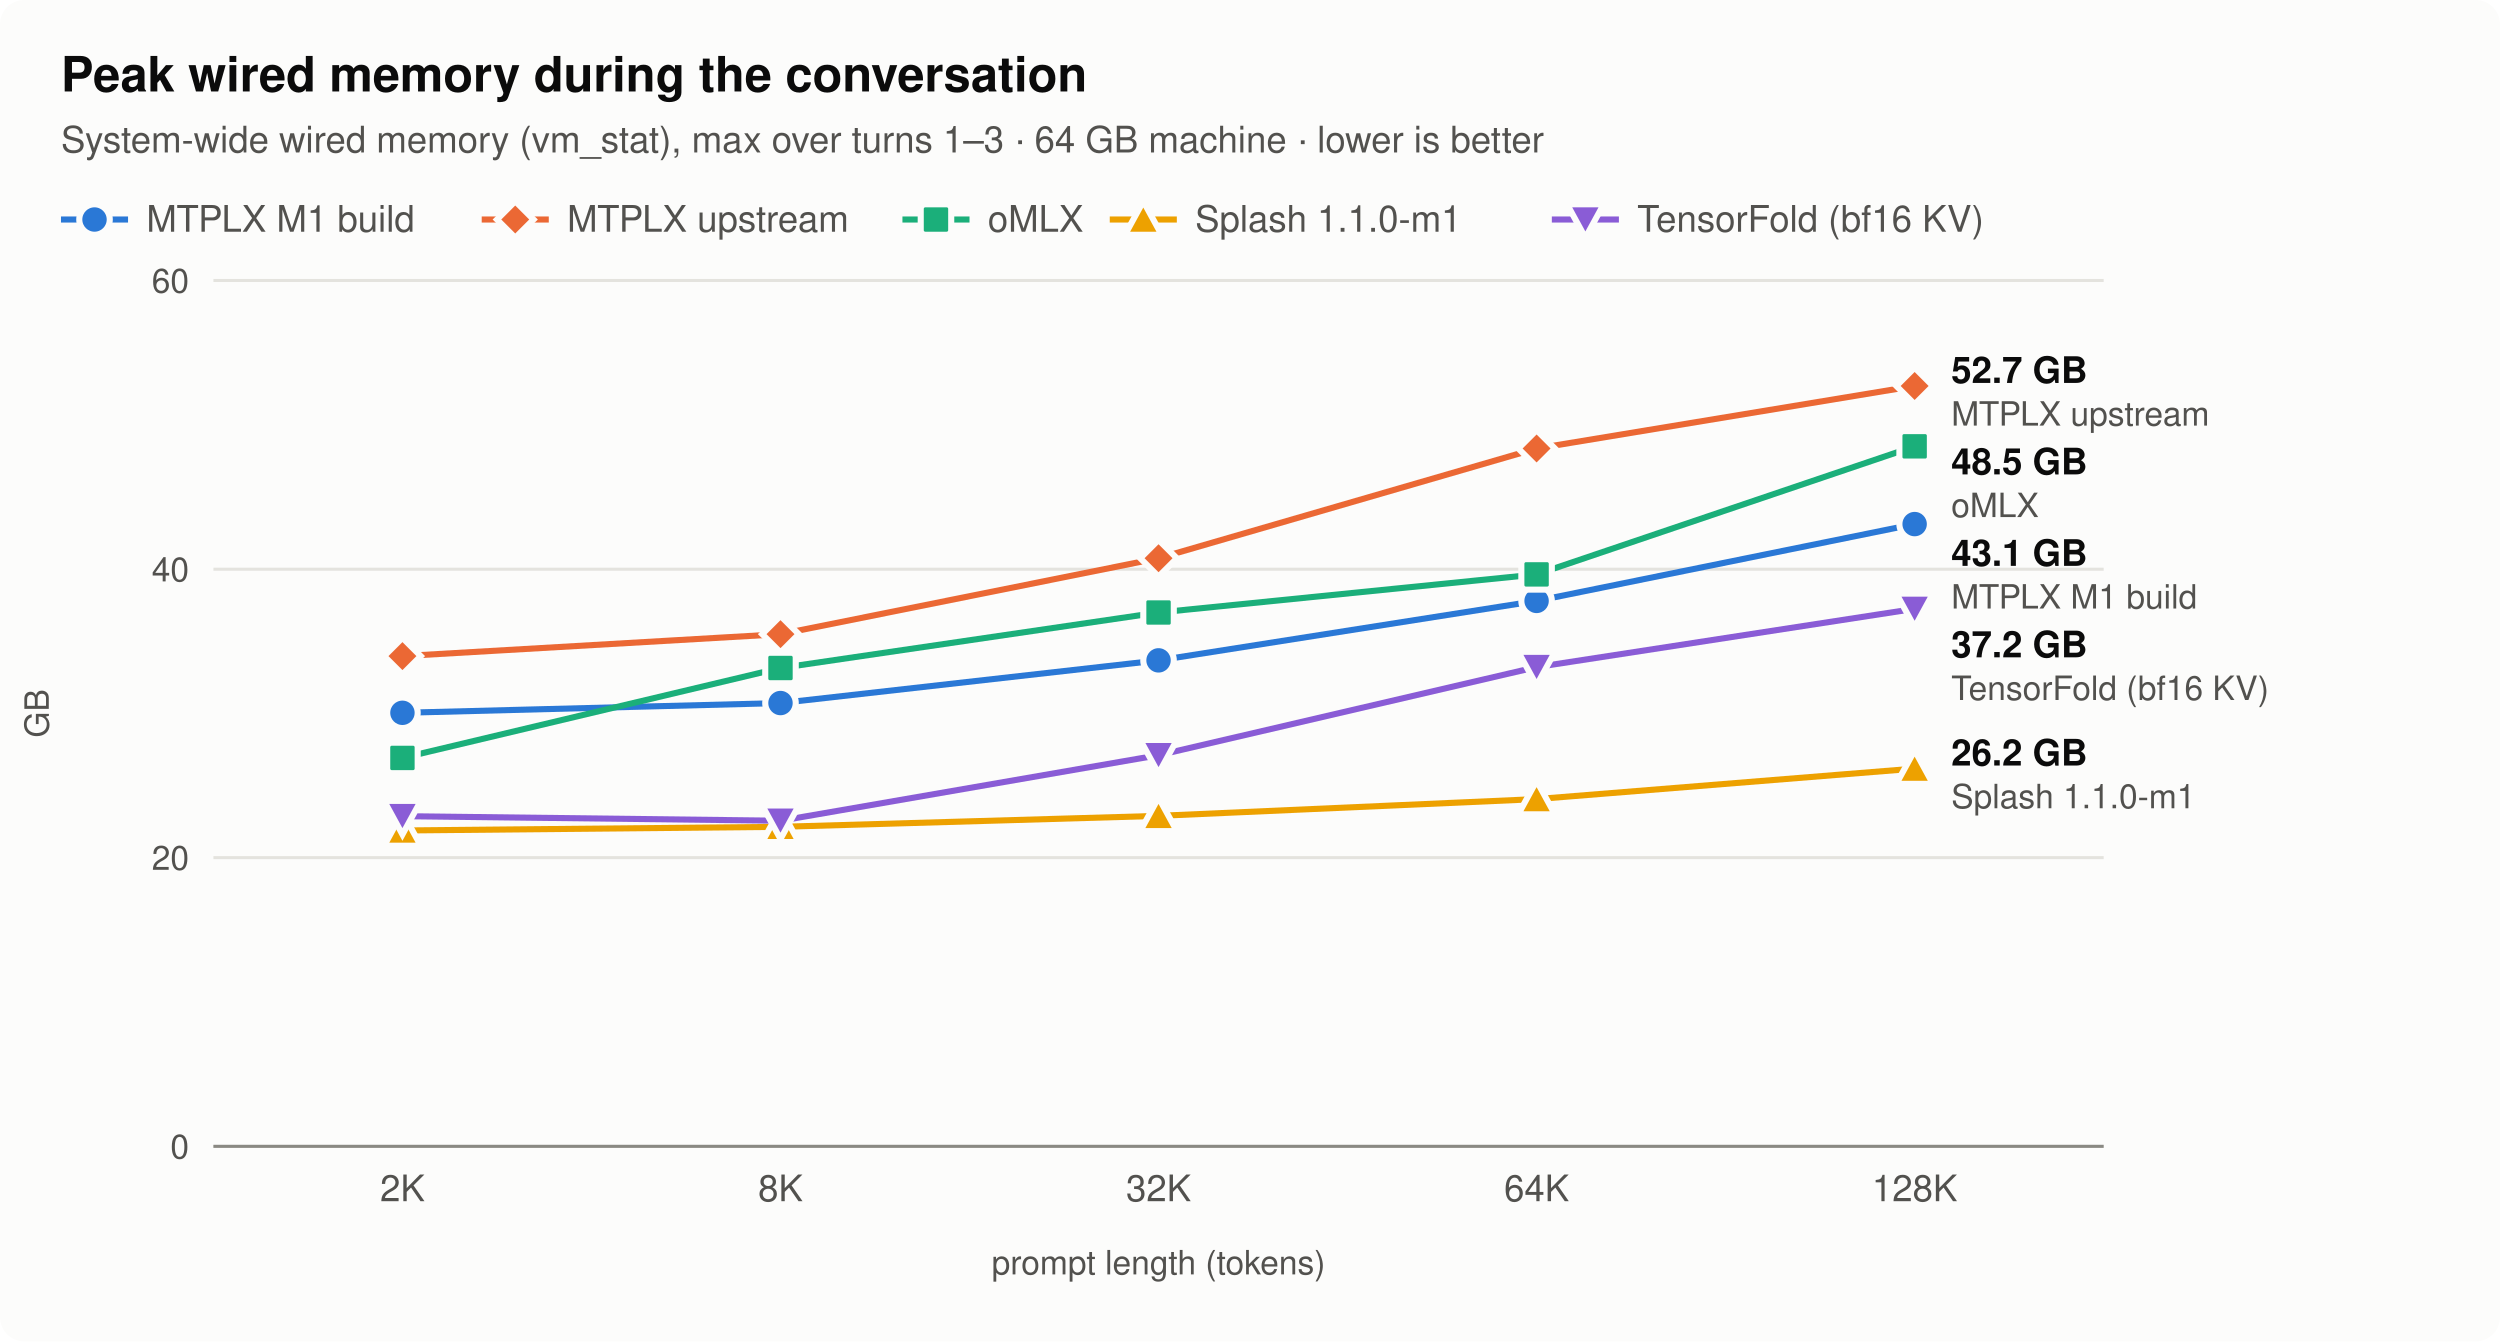
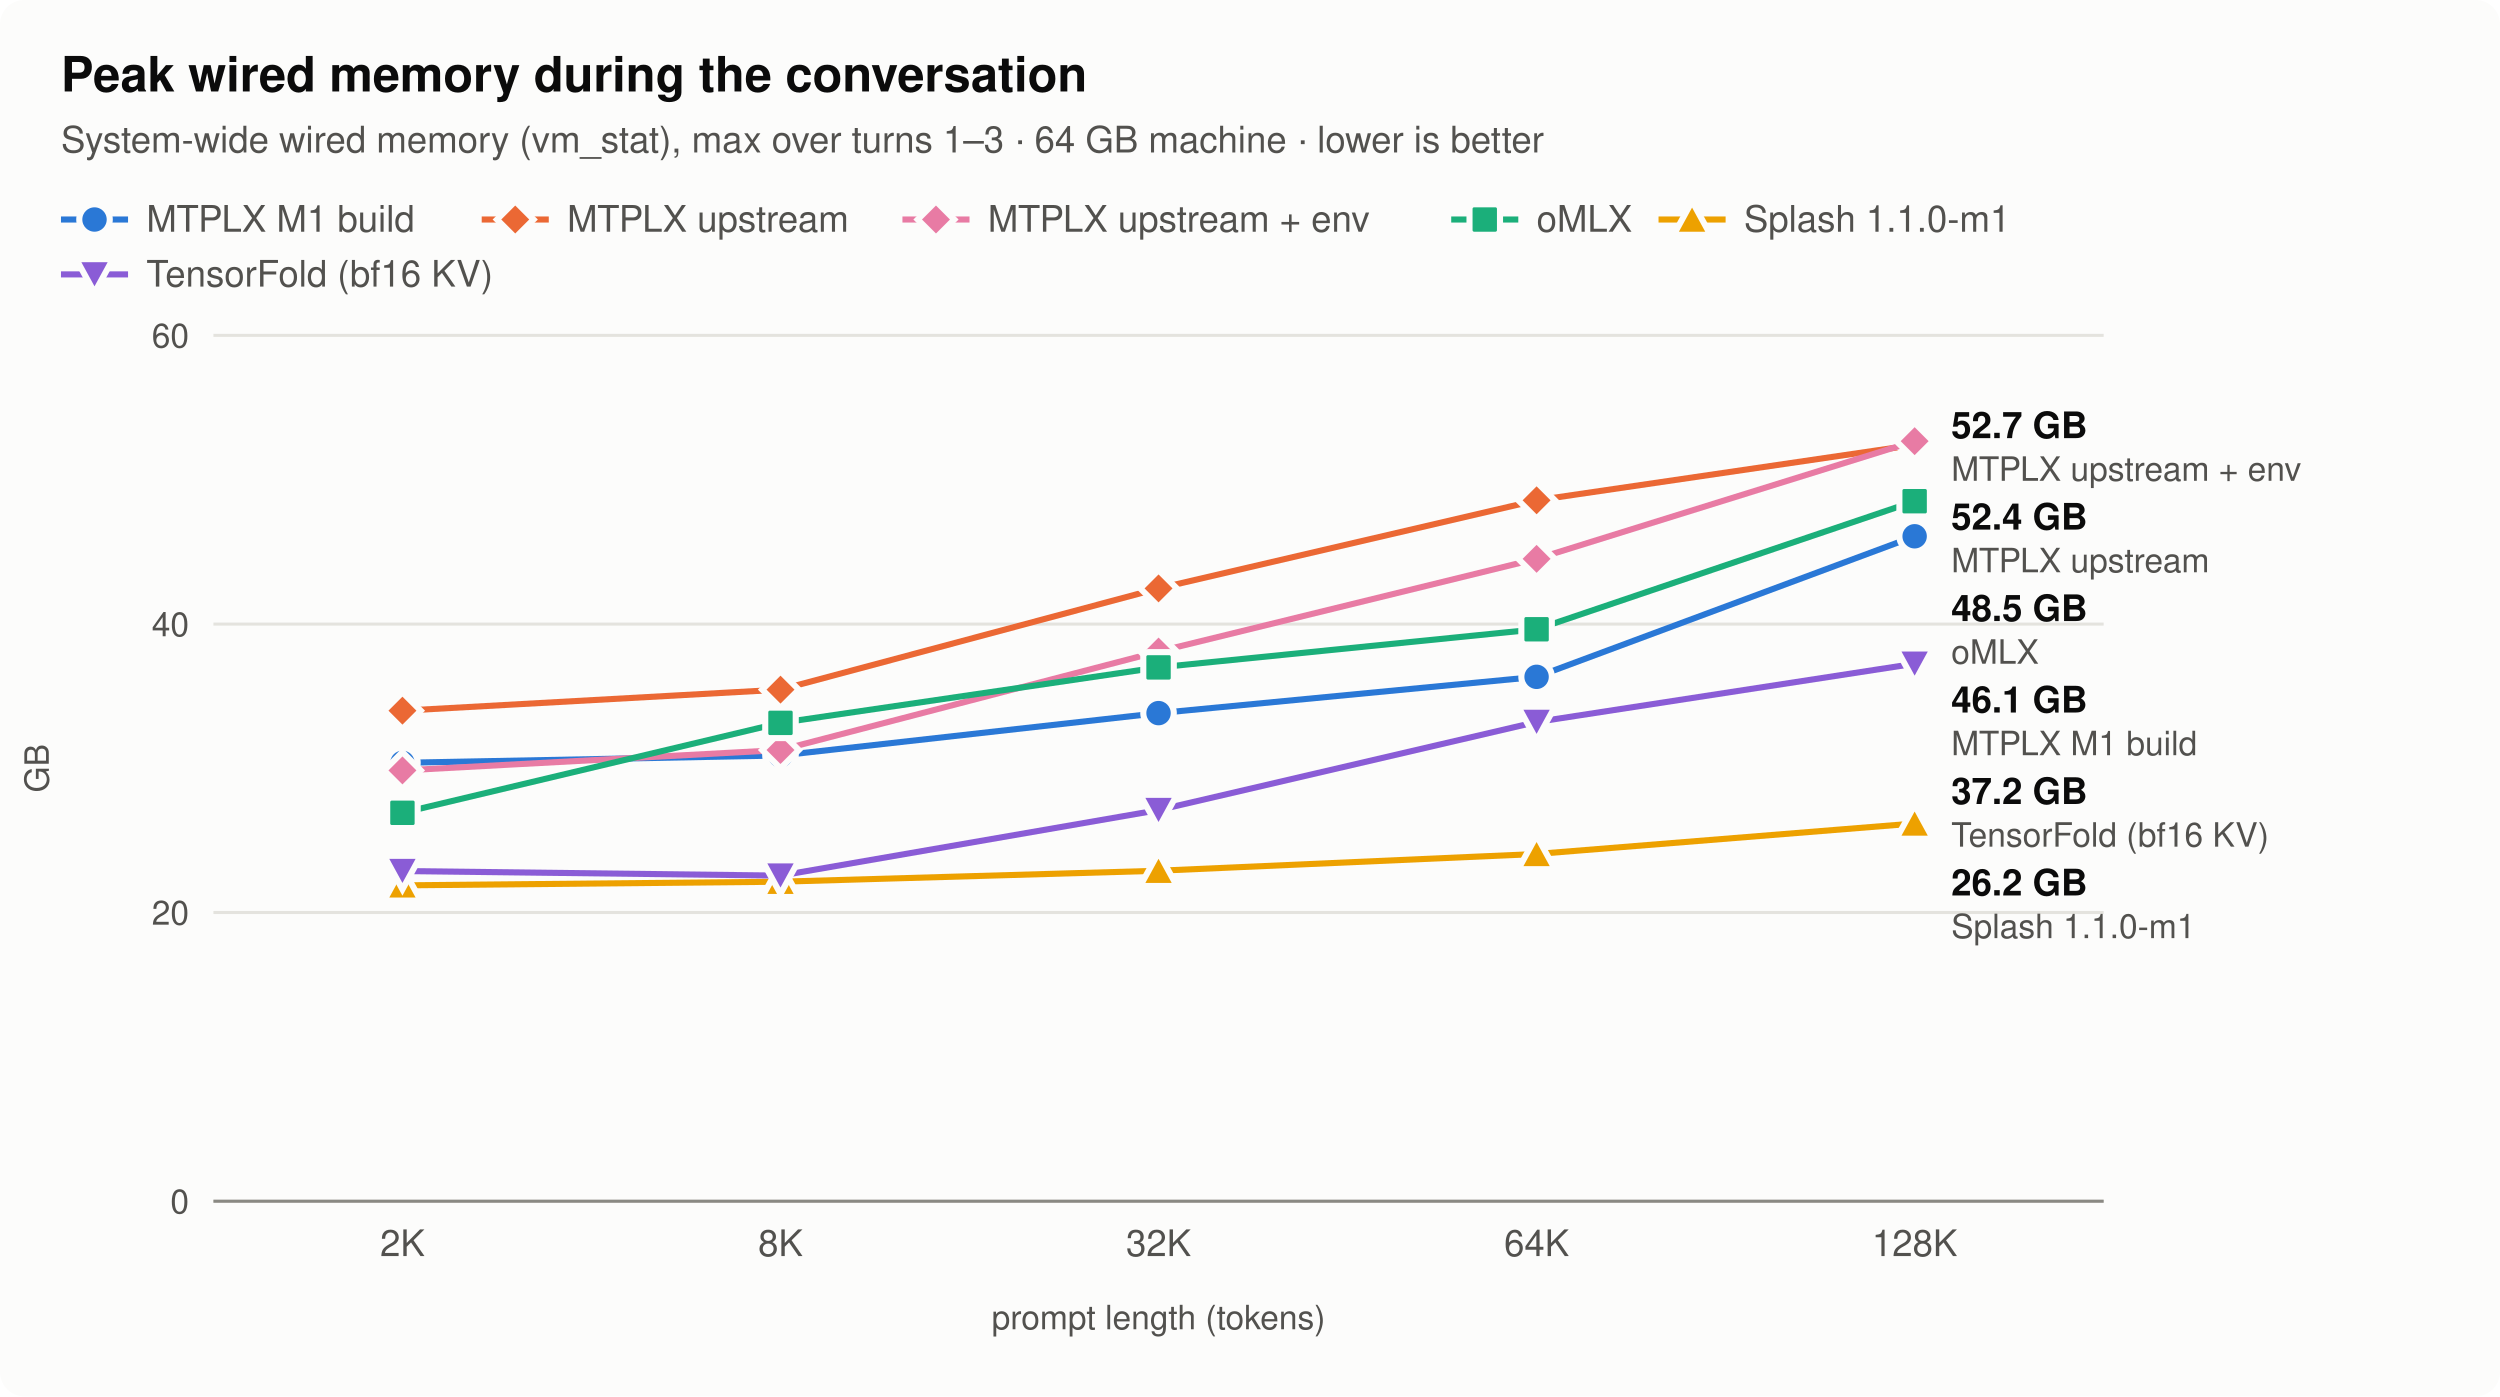
- <svg xmlns="http://www.w3.org/2000/svg" viewBox="0 0 820 440" width="820" height="440" role="img" aria-label="Peak wired memory during the conversation" font-family="-apple-system,BlinkMacSystemFont,Segoe UI,Helvetica,Arial,sans-serif">
-   <rect width="820" height="440" rx="8" fill="#fcfcfb" />
+ <svg xmlns="http://www.w3.org/2000/svg" viewBox="0 0 820 458" width="820" height="458" role="img" aria-label="Peak wired memory during the conversation" font-family="-apple-system,BlinkMacSystemFont,Segoe UI,Helvetica,Arial,sans-serif">
+   <rect width="820" height="458" rx="8" fill="#fcfcfb" />
  <text x="20" y="30" fill="#0b0b0b" font-size="16" font-weight="600">Peak wired memory during the conversation</text>
  <text x="20" y="50" fill="#52514e" font-size="12">System-wide wired memory (vm_stat), max over turns 1–3 · 64 GB machine · lower is better</text>
  <line x1="20" x2="42" y1="72" y2="72" stroke="#2a78d6" stroke-width="2" />
  <circle cx="31" cy="72" r="5" fill="#2a78d6" stroke="#fcfcfb" stroke-width="2" />
  <text x="48" y="76" fill="#52514e" font-size="12">MTPLX M1 build</text>
  <line x1="158" x2="180" y1="72" y2="72" stroke="#eb6834" stroke-width="2" />
  <path d="M169 66L175 72L169 78L163 72Z" fill="#eb6834" stroke="#fcfcfb" stroke-width="2" />
  <text x="186" y="76" fill="#52514e" font-size="12">MTPLX upstream</text>
-   <line x1="296" x2="318" y1="72" y2="72" stroke="#1baf7a" stroke-width="2" />
-   <rect x="302" y="67" width="10" height="10" rx="1.5" fill="#1baf7a" stroke="#fcfcfb" stroke-width="2" />
-   <text x="324" y="76" fill="#52514e" font-size="12">oMLX</text>
-   <line x1="364" x2="386" y1="72" y2="72" stroke="#eda100" stroke-width="2" />
-   <path d="M375 66L381 77L369 77Z" fill="#eda100" stroke="#fcfcfb" stroke-width="2" />
-   <text x="392" y="76" fill="#52514e" font-size="12">Splash 1.1.0-m1</text>
-   <line x1="509" x2="531" y1="72" y2="72" stroke="#8a5cd6" stroke-width="2" />
-   <path d="M520 78L526 67L514 67Z" fill="#8a5cd6" stroke="#fcfcfb" stroke-width="2" />
-   <text x="537" y="76" fill="#52514e" font-size="12">TensorFold (bf16 KV)</text>
-   <line x1="70" x2="690" y1="376.0" y2="376.0" stroke="#e4e3de" />
-   <text x="62" y="380.0" fill="#52514e" font-size="11" text-anchor="end">0</text>
-   <line x1="70" x2="690" y1="281.3" y2="281.3" stroke="#e4e3de" />
-   <text x="62" y="285.3" fill="#52514e" font-size="11" text-anchor="end">20</text>
-   <line x1="70" x2="690" y1="186.7" y2="186.7" stroke="#e4e3de" />
-   <text x="62" y="190.7" fill="#52514e" font-size="11" text-anchor="end">40</text>
-   <line x1="70" x2="690" y1="92.0" y2="92.0" stroke="#e4e3de" />
-   <text x="62" y="96.0" fill="#52514e" font-size="11" text-anchor="end">60</text>
-   <line x1="70" x2="690" y1="376" y2="376" stroke="#8a8983" />
-   <text x="132.0" y="394" fill="#52514e" font-size="12" text-anchor="middle">2K</text>
-   <text x="256.0" y="394" fill="#52514e" font-size="12" text-anchor="middle">8K</text>
-   <text x="380.0" y="394" fill="#52514e" font-size="12" text-anchor="middle">32K</text>
-   <text x="504.0" y="394" fill="#52514e" font-size="12" text-anchor="middle">64K</text>
-   <text x="628.0" y="394" fill="#52514e" font-size="12" text-anchor="middle">128K</text>
-   <text x="380.0" y="418" fill="#52514e" font-size="11" text-anchor="middle">prompt length (tokens)</text>
-   <text x="16" y="234.0" fill="#52514e" font-size="11" text-anchor="middle" transform="rotate(-90 16 234.0)">GB</text>
-   <polyline points="132.0,233.8 256.0,230.6 380.0,216.6 504.0,197.1 628.0,171.9" fill="none" stroke="#2a78d6" stroke-width="2" stroke-linejoin="round" />
-   <circle cx="132.0" cy="233.8" r="5" fill="#2a78d6" stroke="#fcfcfb" stroke-width="2" />
-   <circle cx="256.0" cy="230.6" r="5" fill="#2a78d6" stroke="#fcfcfb" stroke-width="2" />
-   <circle cx="380.0" cy="216.6" r="5" fill="#2a78d6" stroke="#fcfcfb" stroke-width="2" />
-   <circle cx="504.0" cy="197.1" r="5" fill="#2a78d6" stroke="#fcfcfb" stroke-width="2" />
-   <circle cx="628.0" cy="171.9" r="5" fill="#2a78d6" stroke="#fcfcfb" stroke-width="2" />
-   <polyline points="132.0,215.2 256.0,208.0 380.0,183.1 504.0,147.1 628.0,126.6" fill="none" stroke="#eb6834" stroke-width="2" stroke-linejoin="round" />
-   <path d="M132.0 209.2L138.0 215.2L132.0 221.2L126.0 215.2Z" fill="#eb6834" stroke="#fcfcfb" stroke-width="2" />
-   <path d="M256.0 202.0L262.0 208.0L256.0 214.0L250.0 208.0Z" fill="#eb6834" stroke="#fcfcfb" stroke-width="2" />
-   <path d="M380.0 177.1L386.0 183.1L380.0 189.1L374.0 183.1Z" fill="#eb6834" stroke="#fcfcfb" stroke-width="2" />
-   <path d="M504.0 141.1L510.0 147.1L504.0 153.1L498.0 147.1Z" fill="#eb6834" stroke="#fcfcfb" stroke-width="2" />
-   <path d="M628.0 120.6L634.0 126.6L628.0 132.6L622.0 126.6Z" fill="#eb6834" stroke="#fcfcfb" stroke-width="2" />
-   <polyline points="132.0,248.6 256.0,219.1 380.0,200.9 504.0,188.4 628.0,146.4" fill="none" stroke="#1baf7a" stroke-width="2" stroke-linejoin="round" />
-   <rect x="127.0" y="243.6" width="10" height="10" rx="1.5" fill="#1baf7a" stroke="#fcfcfb" stroke-width="2" />
-   <rect x="251.0" y="214.1" width="10" height="10" rx="1.5" fill="#1baf7a" stroke="#fcfcfb" stroke-width="2" />
-   <rect x="375.0" y="195.9" width="10" height="10" rx="1.5" fill="#1baf7a" stroke="#fcfcfb" stroke-width="2" />
-   <rect x="499.0" y="183.4" width="10" height="10" rx="1.5" fill="#1baf7a" stroke="#fcfcfb" stroke-width="2" />
-   <rect x="623.0" y="141.4" width="10" height="10" rx="1.5" fill="#1baf7a" stroke="#fcfcfb" stroke-width="2" />
-   <polyline points="132.0,272.4 256.0,271.2 380.0,267.6 504.0,262.1 628.0,252.1" fill="none" stroke="#eda100" stroke-width="2" stroke-linejoin="round" />
-   <path d="M132.0 266.4L138.0 277.4L126.0 277.4Z" fill="#eda100" stroke="#fcfcfb" stroke-width="2" />
-   <path d="M256.0 265.2L262.0 276.2L250.0 276.2Z" fill="#eda100" stroke="#fcfcfb" stroke-width="2" />
-   <path d="M380.0 261.6L386.0 272.6L374.0 272.6Z" fill="#eda100" stroke="#fcfcfb" stroke-width="2" />
-   <path d="M504.0 256.1L510.0 267.1L498.0 267.1Z" fill="#eda100" stroke="#fcfcfb" stroke-width="2" />
-   <path d="M628.0 246.1L634.0 257.1L622.0 257.1Z" fill="#eda100" stroke="#fcfcfb" stroke-width="2" />
-   <polyline points="132.0,267.7 256.0,269.2 380.0,247.7 504.0,218.8 628.0,199.7" fill="none" stroke="#8a5cd6" stroke-width="2" stroke-linejoin="round" />
-   <path d="M132.0 273.7L138.0 262.7L126.0 262.7Z" fill="#8a5cd6" stroke="#fcfcfb" stroke-width="2" />
-   <path d="M256.0 275.2L262.0 264.2L250.0 264.2Z" fill="#8a5cd6" stroke="#fcfcfb" stroke-width="2" />
-   <path d="M380.0 253.7L386.0 242.7L374.0 242.7Z" fill="#8a5cd6" stroke="#fcfcfb" stroke-width="2" />
-   <path d="M504.0 224.8L510.0 213.8L498.0 213.8Z" fill="#8a5cd6" stroke="#fcfcfb" stroke-width="2" />
-   <path d="M628.0 205.7L634.0 194.7L622.0 194.7Z" fill="#8a5cd6" stroke="#fcfcfb" stroke-width="2" />
-   <text x="640.0" y="125.6" fill="#0b0b0b" font-size="12" font-weight="600">52.7 GB</text>
-   <text x="640.0" y="139.6" fill="#52514e" font-size="11">MTPLX upstream</text>
-   <text x="640.0" y="155.6" fill="#0b0b0b" font-size="12" font-weight="600">48.5 GB</text>
-   <text x="640.0" y="169.6" fill="#52514e" font-size="11">oMLX</text>
-   <text x="640.0" y="185.6" fill="#0b0b0b" font-size="12" font-weight="600">43.1 GB</text>
-   <text x="640.0" y="199.6" fill="#52514e" font-size="11">MTPLX M1 build</text>
-   <text x="640.0" y="215.6" fill="#0b0b0b" font-size="12" font-weight="600">37.2 GB</text>
-   <text x="640.0" y="229.6" fill="#52514e" font-size="11">TensorFold (bf16 KV)</text>
-   <text x="640.0" y="251.1" fill="#0b0b0b" font-size="12" font-weight="600">26.2 GB</text>
-   <text x="640.0" y="265.1" fill="#52514e" font-size="11">Splash 1.1.0-m1</text>
+   <line x1="296" x2="318" y1="72" y2="72" stroke="#e87ba4" stroke-width="2" />
+   <path d="M307 66L313 72L307 78L301 72Z" fill="#e87ba4" stroke="#fcfcfb" stroke-width="2" />
+   <text x="324" y="76" fill="#52514e" font-size="12">MTPLX upstream + env</text>
+   <line x1="476" x2="498" y1="72" y2="72" stroke="#1baf7a" stroke-width="2" />
+   <rect x="482" y="67" width="10" height="10" rx="1.5" fill="#1baf7a" stroke="#fcfcfb" stroke-width="2" />
+   <text x="504" y="76" fill="#52514e" font-size="12">oMLX</text>
+   <line x1="544" x2="566" y1="72" y2="72" stroke="#eda100" stroke-width="2" />
+   <path d="M555 66L561 77L549 77Z" fill="#eda100" stroke="#fcfcfb" stroke-width="2" />
+   <text x="572" y="76" fill="#52514e" font-size="12">Splash 1.1.0-m1</text>
+   <line x1="20" x2="42" y1="90" y2="90" stroke="#8a5cd6" stroke-width="2" />
+   <path d="M31 96L37 85L25 85Z" fill="#8a5cd6" stroke="#fcfcfb" stroke-width="2" />
+   <text x="48" y="94" fill="#52514e" font-size="12">TensorFold (bf16 KV)</text>
+   <line x1="70" x2="690" y1="394.0" y2="394.0" stroke="#e4e3de" />
+   <text x="62" y="398.0" fill="#52514e" font-size="11" text-anchor="end">0</text>
+   <line x1="70" x2="690" y1="299.3" y2="299.3" stroke="#e4e3de" />
+   <text x="62" y="303.3" fill="#52514e" font-size="11" text-anchor="end">20</text>
+   <line x1="70" x2="690" y1="204.7" y2="204.7" stroke="#e4e3de" />
+   <text x="62" y="208.7" fill="#52514e" font-size="11" text-anchor="end">40</text>
+   <line x1="70" x2="690" y1="110.0" y2="110.0" stroke="#e4e3de" />
+   <text x="62" y="114.0" fill="#52514e" font-size="11" text-anchor="end">60</text>
+   <line x1="70" x2="690" y1="394" y2="394" stroke="#8a8983" />
+   <text x="132.0" y="412" fill="#52514e" font-size="12" text-anchor="middle">2K</text>
+   <text x="256.0" y="412" fill="#52514e" font-size="12" text-anchor="middle">8K</text>
+   <text x="380.0" y="412" fill="#52514e" font-size="12" text-anchor="middle">32K</text>
+   <text x="504.0" y="412" fill="#52514e" font-size="12" text-anchor="middle">64K</text>
+   <text x="628.0" y="412" fill="#52514e" font-size="12" text-anchor="middle">128K</text>
+   <text x="380.0" y="436" fill="#52514e" font-size="11" text-anchor="middle">prompt length (tokens)</text>
+   <text x="16" y="252.0" fill="#52514e" font-size="11" text-anchor="middle" transform="rotate(-90 16 252.0)">GB</text>
+   <polyline points="132.0,250.2 256.0,247.8 380.0,233.9 504.0,222.0 628.0,175.9" fill="none" stroke="#2a78d6" stroke-width="2" stroke-linejoin="round" />
+   <circle cx="132.0" cy="250.2" r="5" fill="#2a78d6" stroke="#fcfcfb" stroke-width="2" />
+   <circle cx="256.0" cy="247.8" r="5" fill="#2a78d6" stroke="#fcfcfb" stroke-width="2" />
+   <circle cx="380.0" cy="233.9" r="5" fill="#2a78d6" stroke="#fcfcfb" stroke-width="2" />
+   <circle cx="504.0" cy="222.0" r="5" fill="#2a78d6" stroke="#fcfcfb" stroke-width="2" />
+   <circle cx="628.0" cy="175.9" r="5" fill="#2a78d6" stroke="#fcfcfb" stroke-width="2" />
+   <polyline points="132.0,233.1 256.0,226.2 380.0,193.0 504.0,164.1 628.0,145.9" fill="none" stroke="#eb6834" stroke-width="2" stroke-linejoin="round" />
+   <path d="M132.0 227.1L138.0 233.1L132.0 239.1L126.0 233.1Z" fill="#eb6834" stroke="#fcfcfb" stroke-width="2" />
+   <path d="M256.0 220.2L262.0 226.2L256.0 232.2L250.0 226.2Z" fill="#eb6834" stroke="#fcfcfb" stroke-width="2" />
+   <path d="M380.0 187.0L386.0 193.0L380.0 199.0L374.0 193.0Z" fill="#eb6834" stroke="#fcfcfb" stroke-width="2" />
+   <path d="M504.0 158.1L510.0 164.1L504.0 170.1L498.0 164.1Z" fill="#eb6834" stroke="#fcfcfb" stroke-width="2" />
+   <path d="M628.0 139.9L634.0 145.9L628.0 151.9L622.0 145.9Z" fill="#eb6834" stroke="#fcfcfb" stroke-width="2" />
+   <polyline points="132.0,252.7 256.0,246.0 380.0,213.7 504.0,183.3 628.0,144.7" fill="none" stroke="#e87ba4" stroke-width="2" stroke-linejoin="round" />
+   <path d="M132.0 246.7L138.0 252.7L132.0 258.7L126.0 252.7Z" fill="#e87ba4" stroke="#fcfcfb" stroke-width="2" />
+   <path d="M256.0 240.0L262.0 246.0L256.0 252.0L250.0 246.0Z" fill="#e87ba4" stroke="#fcfcfb" stroke-width="2" />
+   <path d="M380.0 207.7L386.0 213.7L380.0 219.7L374.0 213.7Z" fill="#e87ba4" stroke="#fcfcfb" stroke-width="2" />
+   <path d="M504.0 177.3L510.0 183.3L504.0 189.3L498.0 183.3Z" fill="#e87ba4" stroke="#fcfcfb" stroke-width="2" />
+   <path d="M628.0 138.7L634.0 144.7L628.0 150.7L622.0 144.7Z" fill="#e87ba4" stroke="#fcfcfb" stroke-width="2" />
+   <polyline points="132.0,266.6 256.0,237.1 380.0,218.9 504.0,206.4 628.0,164.4" fill="none" stroke="#1baf7a" stroke-width="2" stroke-linejoin="round" />
+   <rect x="127.0" y="261.6" width="10" height="10" rx="1.5" fill="#1baf7a" stroke="#fcfcfb" stroke-width="2" />
+   <rect x="251.0" y="232.1" width="10" height="10" rx="1.5" fill="#1baf7a" stroke="#fcfcfb" stroke-width="2" />
+   <rect x="375.0" y="213.9" width="10" height="10" rx="1.5" fill="#1baf7a" stroke="#fcfcfb" stroke-width="2" />
+   <rect x="499.0" y="201.4" width="10" height="10" rx="1.5" fill="#1baf7a" stroke="#fcfcfb" stroke-width="2" />
+   <rect x="623.0" y="159.4" width="10" height="10" rx="1.5" fill="#1baf7a" stroke="#fcfcfb" stroke-width="2" />
+   <polyline points="132.0,290.4 256.0,289.2 380.0,285.6 504.0,280.1 628.0,270.1" fill="none" stroke="#eda100" stroke-width="2" stroke-linejoin="round" />
+   <path d="M132.0 284.4L138.0 295.4L126.0 295.4Z" fill="#eda100" stroke="#fcfcfb" stroke-width="2" />
+   <path d="M256.0 283.2L262.0 294.2L250.0 294.2Z" fill="#eda100" stroke="#fcfcfb" stroke-width="2" />
+   <path d="M380.0 279.6L386.0 290.6L374.0 290.6Z" fill="#eda100" stroke="#fcfcfb" stroke-width="2" />
+   <path d="M504.0 274.1L510.0 285.1L498.0 285.1Z" fill="#eda100" stroke="#fcfcfb" stroke-width="2" />
+   <path d="M628.0 264.1L634.0 275.1L622.0 275.1Z" fill="#eda100" stroke="#fcfcfb" stroke-width="2" />
+   <polyline points="132.0,285.7 256.0,287.2 380.0,265.7 504.0,236.8 628.0,217.7" fill="none" stroke="#8a5cd6" stroke-width="2" stroke-linejoin="round" />
+   <path d="M132.0 291.7L138.0 280.7L126.0 280.7Z" fill="#8a5cd6" stroke="#fcfcfb" stroke-width="2" />
+   <path d="M256.0 293.2L262.0 282.2L250.0 282.2Z" fill="#8a5cd6" stroke="#fcfcfb" stroke-width="2" />
+   <path d="M380.0 271.7L386.0 260.7L374.0 260.7Z" fill="#8a5cd6" stroke="#fcfcfb" stroke-width="2" />
+   <path d="M504.0 242.8L510.0 231.8L498.0 231.8Z" fill="#8a5cd6" stroke="#fcfcfb" stroke-width="2" />
+   <path d="M628.0 223.7L634.0 212.7L622.0 212.7Z" fill="#8a5cd6" stroke="#fcfcfb" stroke-width="2" />
+   <text x="640.0" y="143.7" fill="#0b0b0b" font-size="12" font-weight="600">52.7 GB</text>
+   <text x="640.0" y="157.7" fill="#52514e" font-size="11">MTPLX upstream + env</text>
+   <text x="640.0" y="173.7" fill="#0b0b0b" font-size="12" font-weight="600">52.4 GB</text>
+   <text x="640.0" y="187.7" fill="#52514e" font-size="11">MTPLX upstream</text>
+   <text x="640.0" y="203.7" fill="#0b0b0b" font-size="12" font-weight="600">48.5 GB</text>
+   <text x="640.0" y="217.7" fill="#52514e" font-size="11">oMLX</text>
+   <text x="640.0" y="233.7" fill="#0b0b0b" font-size="12" font-weight="600">46.1 GB</text>
+   <text x="640.0" y="247.7" fill="#52514e" font-size="11">MTPLX M1 build</text>
+   <text x="640.0" y="263.7" fill="#0b0b0b" font-size="12" font-weight="600">37.2 GB</text>
+   <text x="640.0" y="277.7" fill="#52514e" font-size="11">TensorFold (bf16 KV)</text>
+   <text x="640.0" y="293.7" fill="#0b0b0b" font-size="12" font-weight="600">26.2 GB</text>
+   <text x="640.0" y="307.7" fill="#52514e" font-size="11">Splash 1.1.0-m1</text>
</svg>
